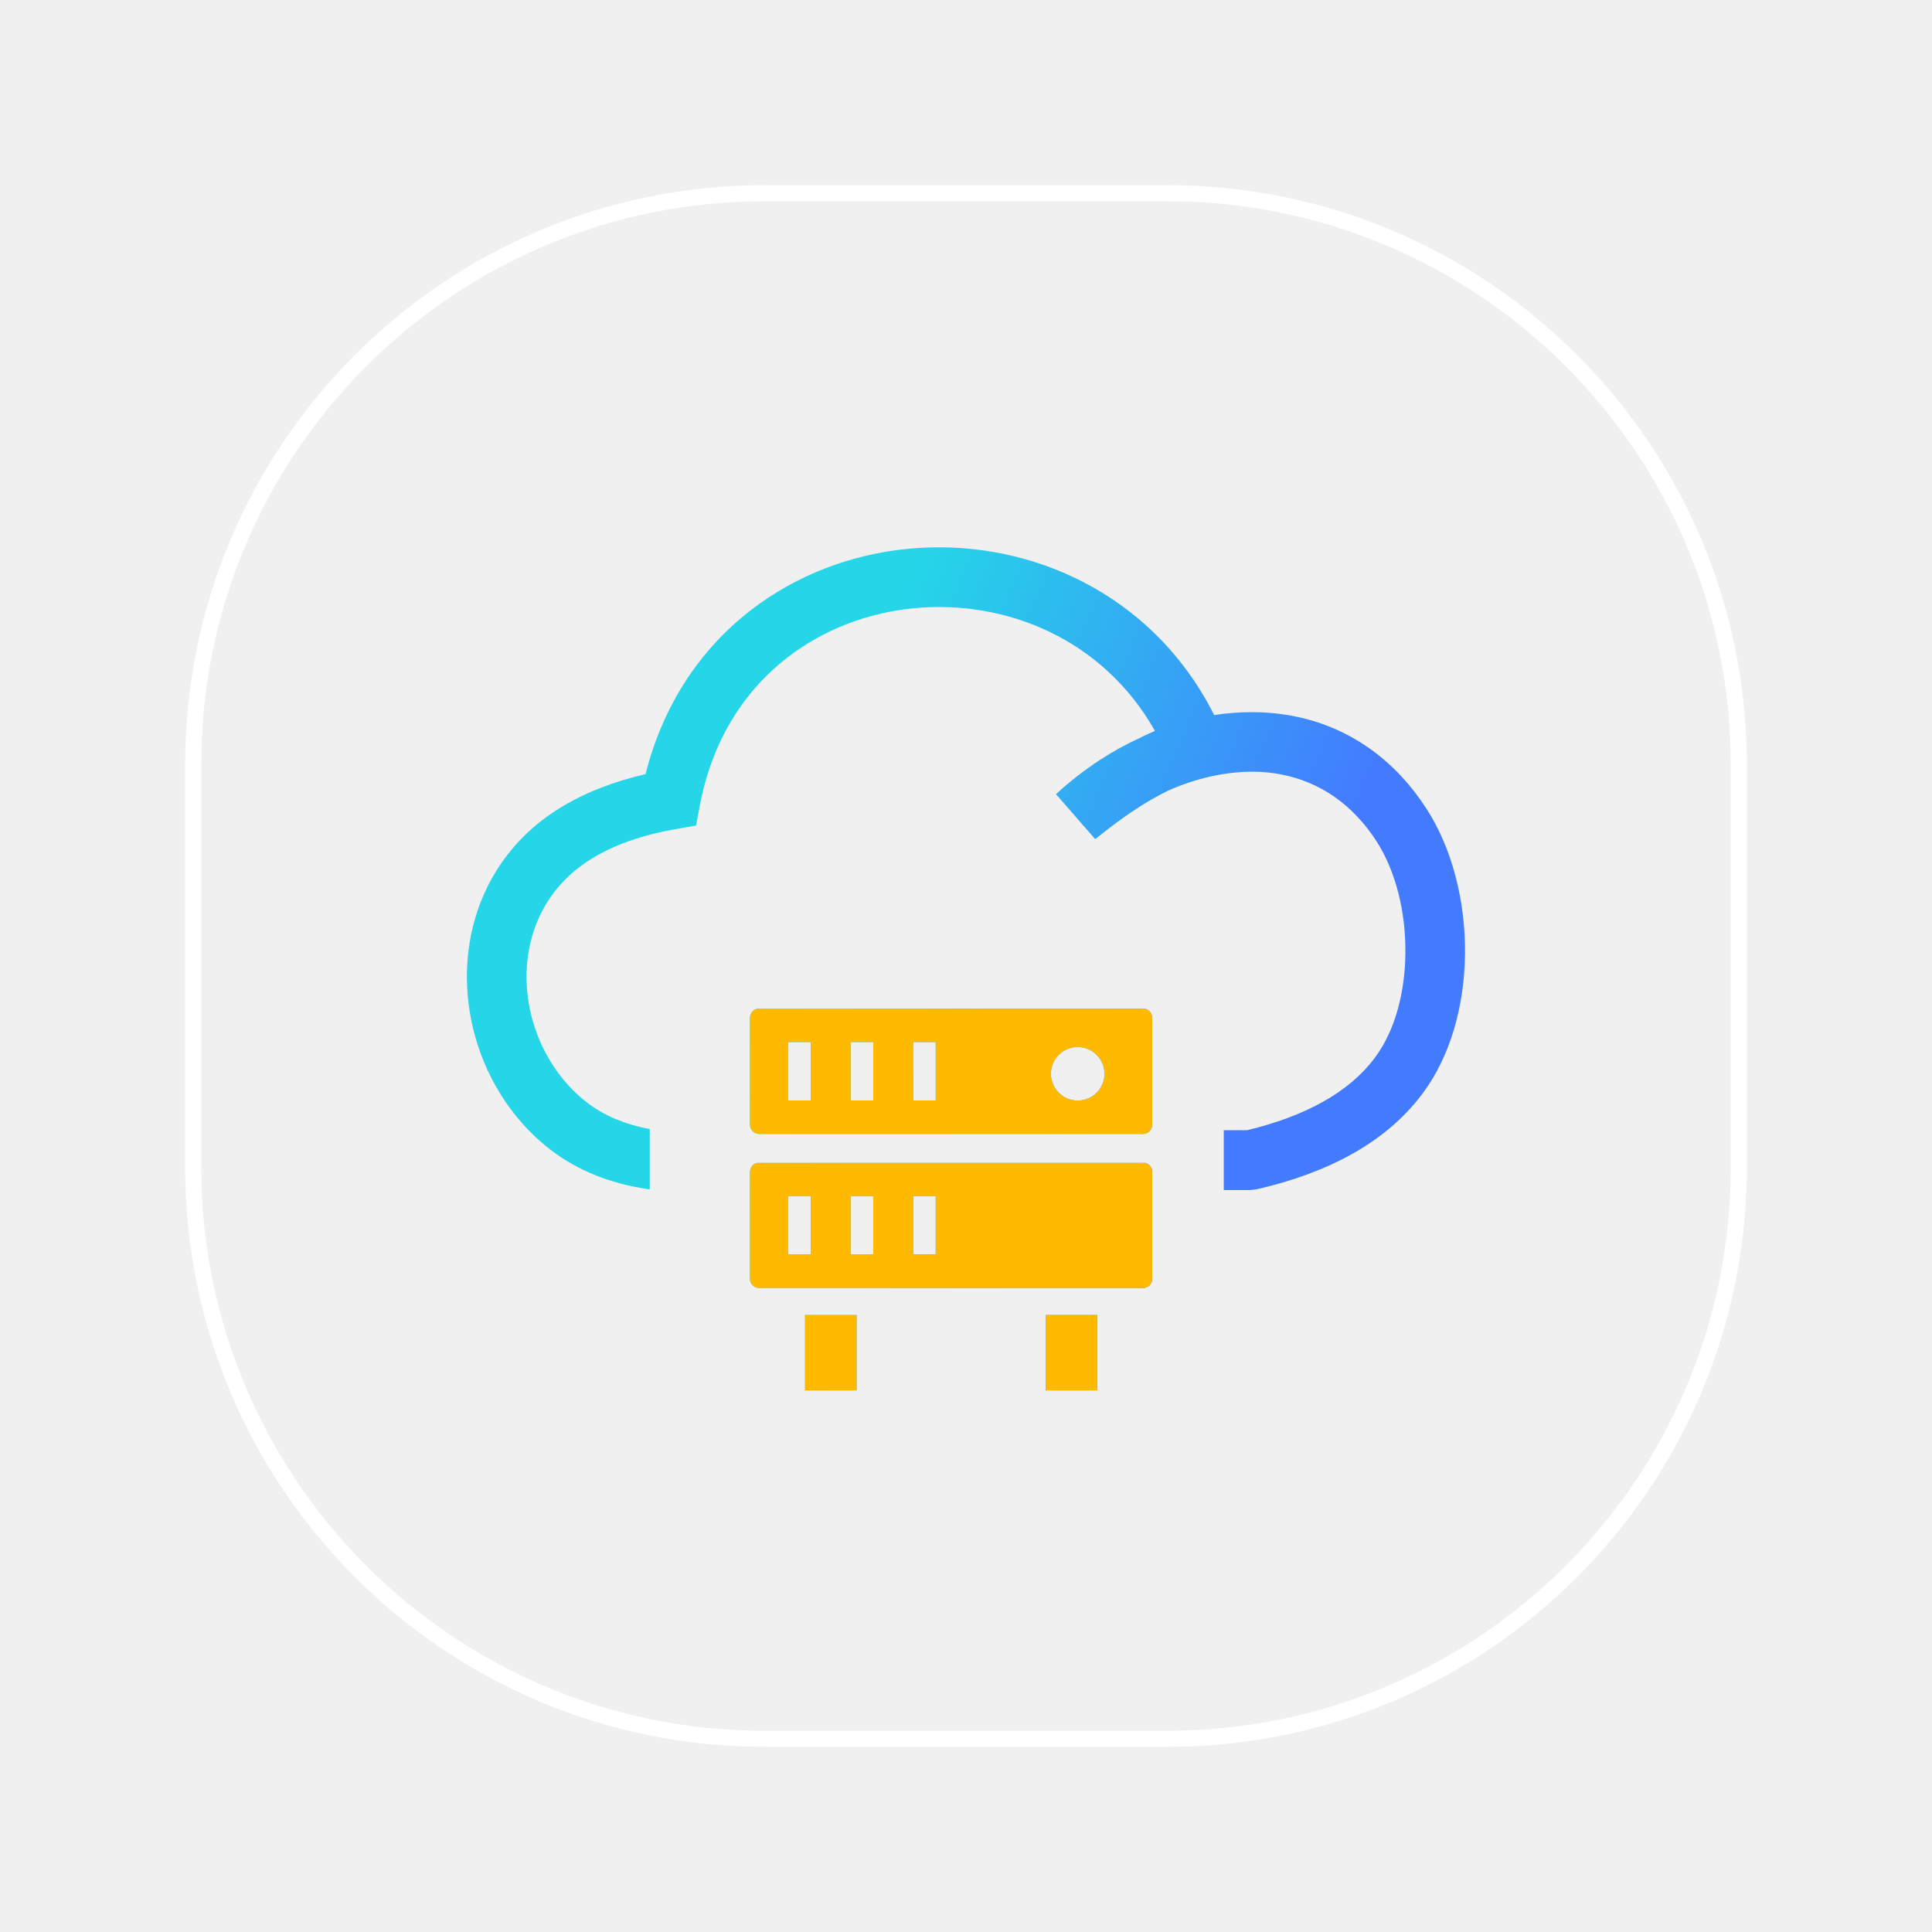
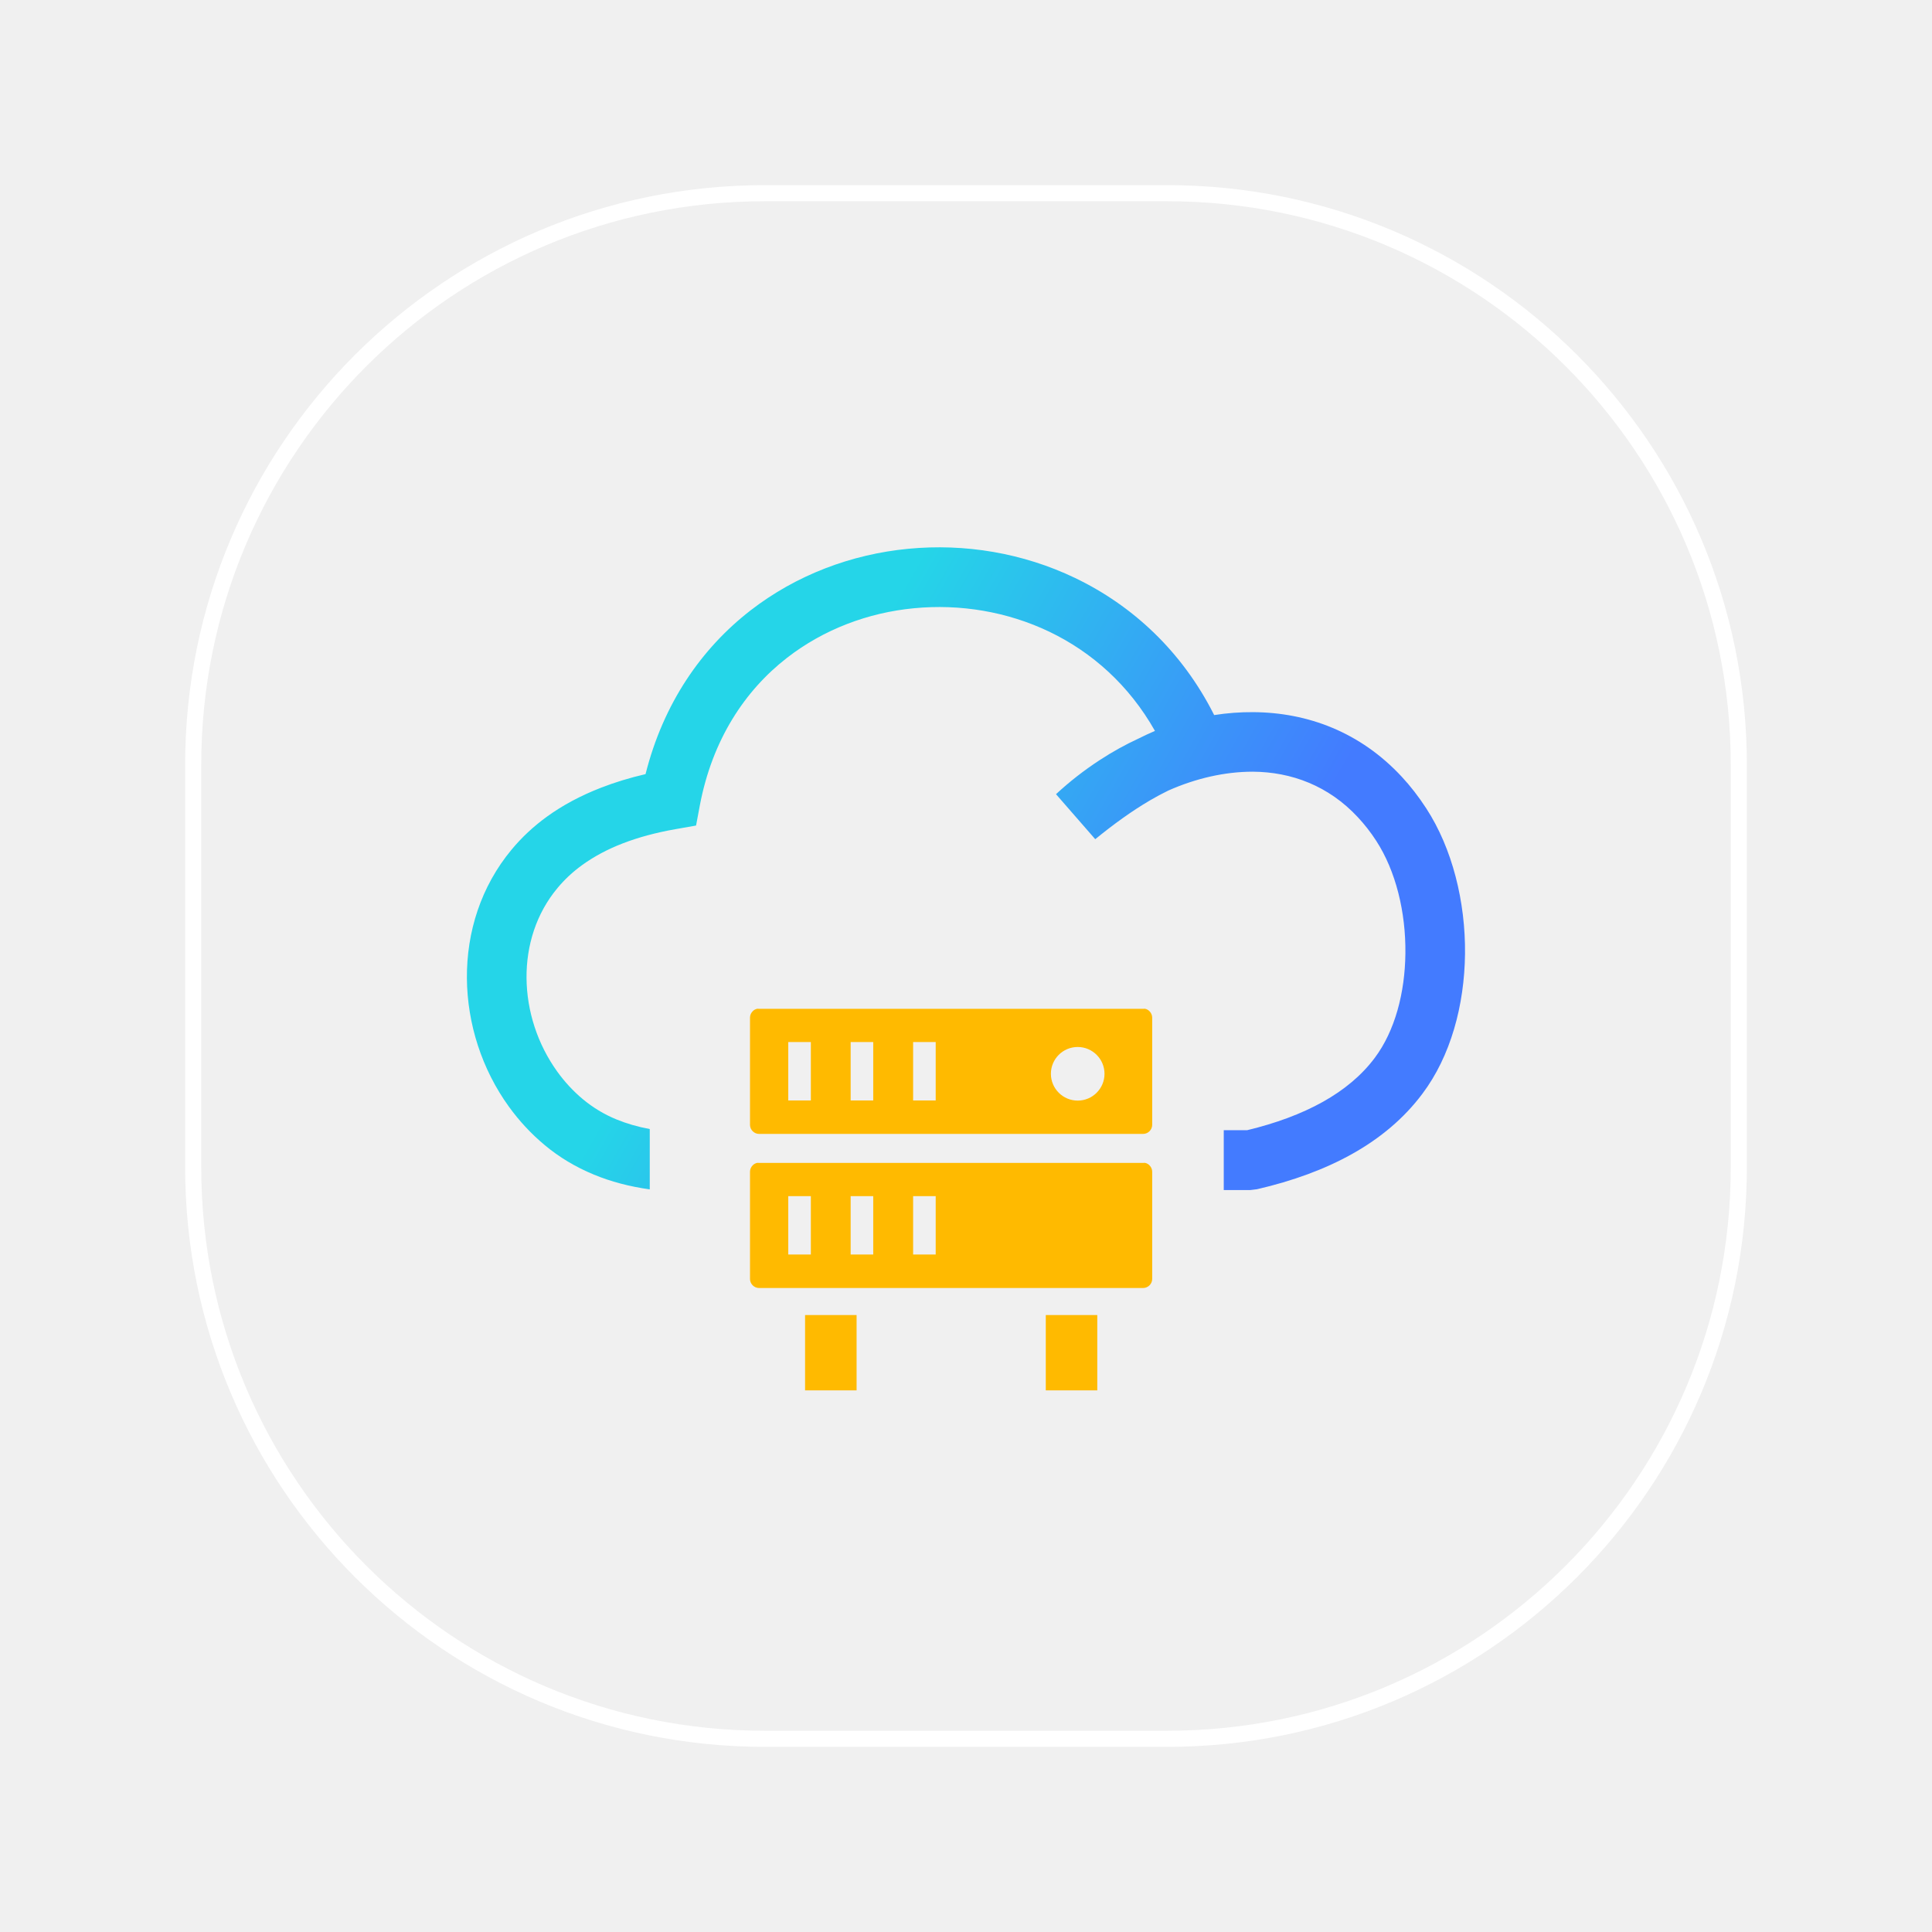
<svg xmlns="http://www.w3.org/2000/svg" width="240" height="240" viewBox="0 0 240 240" fill="none">
  <rect x="24" y="24" width="192" height="192" rx="71" stroke="white" stroke-width="2" />
  <g clip-path="url(#clip0_1144_703)">
-     <path d="M145.137 98.203C144.37 98.576 143.613 98.98 142.857 99.424C140.586 100.756 138.346 102.381 136.055 104.247L131.181 98.657C132.866 97.093 134.693 95.67 136.63 94.409C138.174 93.399 139.789 92.501 141.454 91.734C142.12 91.401 142.786 91.089 143.472 90.796C140.253 85.094 135.621 81.007 130.374 78.485C125.126 75.972 119.253 75.003 113.532 75.558C107.85 76.103 102.331 78.172 97.769 81.714C92.502 85.801 88.486 91.916 86.942 100.019L86.467 102.552L83.945 102.996C81.472 103.43 79.272 104.025 77.325 104.782C75.448 105.509 73.773 106.407 72.309 107.466C71.139 108.314 70.13 109.263 69.272 110.292C66.608 113.471 65.377 117.457 65.407 121.483C65.437 125.58 66.769 129.717 69.232 133.128C70.14 134.39 71.21 135.55 72.42 136.559C73.652 137.578 75.034 138.426 76.588 139.062C77.85 139.577 79.222 139.98 80.715 140.253V147.75C78.183 147.397 75.872 146.782 73.773 145.914C71.482 144.965 69.454 143.744 67.668 142.251C65.972 140.838 64.489 139.233 63.227 137.488C59.857 132.836 58.041 127.164 58 121.513C57.96 115.802 59.736 110.12 63.571 105.519C64.812 104.025 66.275 102.653 67.95 101.442C69.898 100.029 72.128 98.839 74.641 97.86C76.376 97.184 78.233 96.618 80.191 96.164C82.411 87.355 87.143 80.553 93.228 75.831C98.92 71.421 105.772 68.848 112.825 68.172C119.849 67.496 127.074 68.686 133.563 71.804C140.647 75.205 146.822 80.866 150.829 88.828C152.443 88.576 154.058 88.455 155.662 88.465C162.444 88.505 168.973 90.937 174.129 96.487C175.209 97.648 176.228 98.96 177.177 100.423C180.406 105.388 182.061 112.018 181.99 118.506C181.919 124.874 180.204 131.211 176.692 135.873C174.412 138.921 171.465 141.393 167.943 143.361C164.553 145.258 160.597 146.701 156.157 147.73L155.329 147.831H152.019V140.394H154.936C158.498 139.536 161.646 138.376 164.32 136.882C166.974 135.399 169.144 133.592 170.769 131.423C173.292 128.063 174.533 123.31 174.583 118.436C174.644 113.319 173.392 108.193 170.96 104.449C170.264 103.369 169.497 102.401 168.69 101.533C165.047 97.607 160.425 95.892 155.622 95.862C152.151 95.862 148.548 96.689 145.137 98.203ZM142.221 125.308C142.15 125.308 142.09 125.318 142.019 125.318H94.288C94.217 125.318 94.147 125.318 94.086 125.308C93.864 125.348 93.652 125.459 93.501 125.62C93.299 125.822 93.168 126.105 93.168 126.408V139.738C93.168 140.041 93.299 140.323 93.501 140.525C93.703 140.727 93.985 140.858 94.288 140.858H142.009C142.312 140.858 142.594 140.727 142.796 140.525C142.998 140.323 143.129 140.041 143.129 139.738V126.408C143.129 126.105 142.998 125.822 142.796 125.62C142.645 125.459 142.443 125.348 142.221 125.308ZM136.307 163.361V172.716H129.91V163.361H136.307ZM106.407 163.361V172.716H100.01V163.361H106.407ZM133.876 130.061C135.712 130.061 137.206 131.554 137.206 133.391C137.206 135.227 135.712 136.721 133.876 136.721C132.039 136.721 130.545 135.227 130.545 133.391C130.545 131.554 132.029 130.061 133.876 130.061ZM142.221 144.451C142.15 144.451 142.09 144.461 142.019 144.461H94.288C94.217 144.461 94.147 144.461 94.086 144.451C93.864 144.491 93.652 144.602 93.501 144.763C93.299 144.965 93.168 145.248 93.168 145.55V158.881C93.168 159.184 93.299 159.466 93.501 159.668C93.703 159.87 93.985 160.001 94.288 160.001H142.009C142.312 160.001 142.594 159.87 142.796 159.668C142.998 159.466 143.129 159.184 143.129 158.881V145.55C143.129 145.248 142.998 144.965 142.796 144.763C142.645 144.602 142.443 144.491 142.221 144.451ZM97.921 148.588H100.726V155.843H97.921V148.588ZM105.671 148.588H108.476V155.843H105.671V148.588ZM113.431 148.588H116.236V155.843H113.431V148.588ZM97.921 129.445H100.726V136.701H97.921V129.445ZM105.671 129.445H108.476V136.701H105.671V129.445ZM113.431 129.445H116.236V136.701H113.431V129.445Z" fill="url(#paint0_linear_1144_703)" />
+     <path d="M145.137 98.203C144.37 98.576 143.613 98.98 142.857 99.424C140.586 100.756 138.346 102.381 136.055 104.247L131.181 98.657C132.866 97.093 134.693 95.67 136.63 94.409C138.174 93.399 139.789 92.501 141.454 91.734C142.12 91.401 142.786 91.089 143.472 90.796C140.253 85.094 135.621 81.007 130.374 78.485C125.126 75.972 119.253 75.003 113.532 75.558C107.85 76.103 102.331 78.172 97.769 81.714C92.502 85.801 88.486 91.916 86.942 100.019L86.467 102.552L83.945 102.996C81.472 103.43 79.272 104.025 77.325 104.782C75.448 105.509 73.773 106.407 72.309 107.466C71.139 108.314 70.13 109.263 69.272 110.292C66.608 113.471 65.377 117.457 65.407 121.483C65.437 125.58 66.769 129.717 69.232 133.128C70.14 134.39 71.21 135.55 72.42 136.559C73.652 137.578 75.034 138.426 76.588 139.062C77.85 139.577 79.222 139.98 80.715 140.253V147.75C78.183 147.397 75.872 146.782 73.773 145.914C71.482 144.965 69.454 143.744 67.668 142.251C65.972 140.838 64.489 139.233 63.227 137.488C59.857 132.836 58.041 127.164 58 121.513C57.96 115.802 59.736 110.12 63.571 105.519C64.812 104.025 66.275 102.653 67.95 101.442C69.898 100.029 72.128 98.839 74.641 97.86C76.376 97.184 78.233 96.618 80.191 96.164C82.411 87.355 87.143 80.553 93.228 75.831C98.92 71.421 105.772 68.848 112.825 68.172C119.849 67.496 127.074 68.686 133.563 71.804C140.647 75.205 146.822 80.866 150.829 88.828C152.443 88.576 154.058 88.455 155.662 88.465C162.444 88.505 168.973 90.937 174.129 96.487C175.209 97.648 176.228 98.96 177.177 100.423C180.406 105.388 182.061 112.018 181.99 118.506C181.919 124.874 180.204 131.211 176.692 135.873C174.412 138.921 171.465 141.393 167.943 143.361C164.553 145.258 160.597 146.701 156.157 147.73L155.329 147.831H152.019V140.394H154.936C158.498 139.536 161.646 138.376 164.32 136.882C166.974 135.399 169.144 133.592 170.769 131.423C173.292 128.063 174.533 123.31 174.583 118.436C174.644 113.319 173.392 108.193 170.96 104.449C170.264 103.369 169.497 102.401 168.69 101.533C165.047 97.607 160.425 95.892 155.622 95.862C152.151 95.862 148.548 96.689 145.137 98.203Z" fill="url(#paint0_linear_1144_703)" />
    <path d="M142.221 125.308C142.15 125.308 142.09 125.318 142.019 125.318H94.288C94.217 125.318 94.147 125.318 94.086 125.308C93.864 125.348 93.652 125.459 93.501 125.62C93.299 125.822 93.168 126.105 93.168 126.408V139.738C93.168 140.041 93.299 140.323 93.501 140.525C93.703 140.727 93.985 140.858 94.288 140.858H142.009C142.312 140.858 142.594 140.727 142.796 140.525C142.998 140.323 143.129 140.041 143.129 139.738V126.408C143.129 126.105 142.998 125.822 142.796 125.62C142.645 125.459 142.443 125.348 142.221 125.308ZM136.308 163.361V172.716H129.91V163.361H136.308ZM106.408 163.361V172.716H100.01V163.361H106.408ZM133.876 130.061C135.712 130.061 137.206 131.554 137.206 133.391C137.206 135.227 135.712 136.721 133.876 136.721C132.039 136.721 130.546 135.227 130.546 133.391C130.546 131.554 132.029 130.061 133.876 130.061ZM142.221 144.451C142.15 144.451 142.09 144.461 142.019 144.461H94.288C94.217 144.461 94.147 144.461 94.086 144.451C93.864 144.491 93.652 144.602 93.501 144.763C93.299 144.965 93.168 145.248 93.168 145.55V158.881C93.168 159.184 93.299 159.466 93.501 159.668C93.703 159.87 93.985 160.001 94.288 160.001H142.009C142.312 160.001 142.594 159.87 142.796 159.668C142.998 159.466 143.129 159.184 143.129 158.881V145.55C143.129 145.248 142.998 144.965 142.796 144.763C142.645 144.602 142.443 144.491 142.221 144.451ZM97.921 148.588H100.726V155.843H97.921V148.588ZM105.671 148.588H108.476V155.843H105.671V148.588ZM113.431 148.588H116.236V155.843H113.431V148.588ZM97.921 129.445H100.726V136.701H97.921V129.445ZM105.671 129.445H108.476V136.701H105.671V129.445ZM113.431 129.445H116.236V136.701H113.431V129.445Z" fill="#FFBA00" />
  </g>
  <defs>
-     <linearGradient id="paint0_linear_1144_703" x1="104.915" y1="91.351" x2="161.824" y2="115.887" gradientUnits="userSpaceOnUse">
+     <linearGradient id="paint0_linear_1144_703" x1="104.915" y1="85.799" x2="156.049" y2="114.717" gradientUnits="userSpaceOnUse">
      <stop stop-color="#25D5E8" />
      <stop offset="1" stop-color="#437BFF" />
    </linearGradient>
    <clipPath id="clip0_1144_703">
      <rect width="124" height="104.716" fill="white" transform="translate(58 68)" />
    </clipPath>
  </defs>
</svg>
